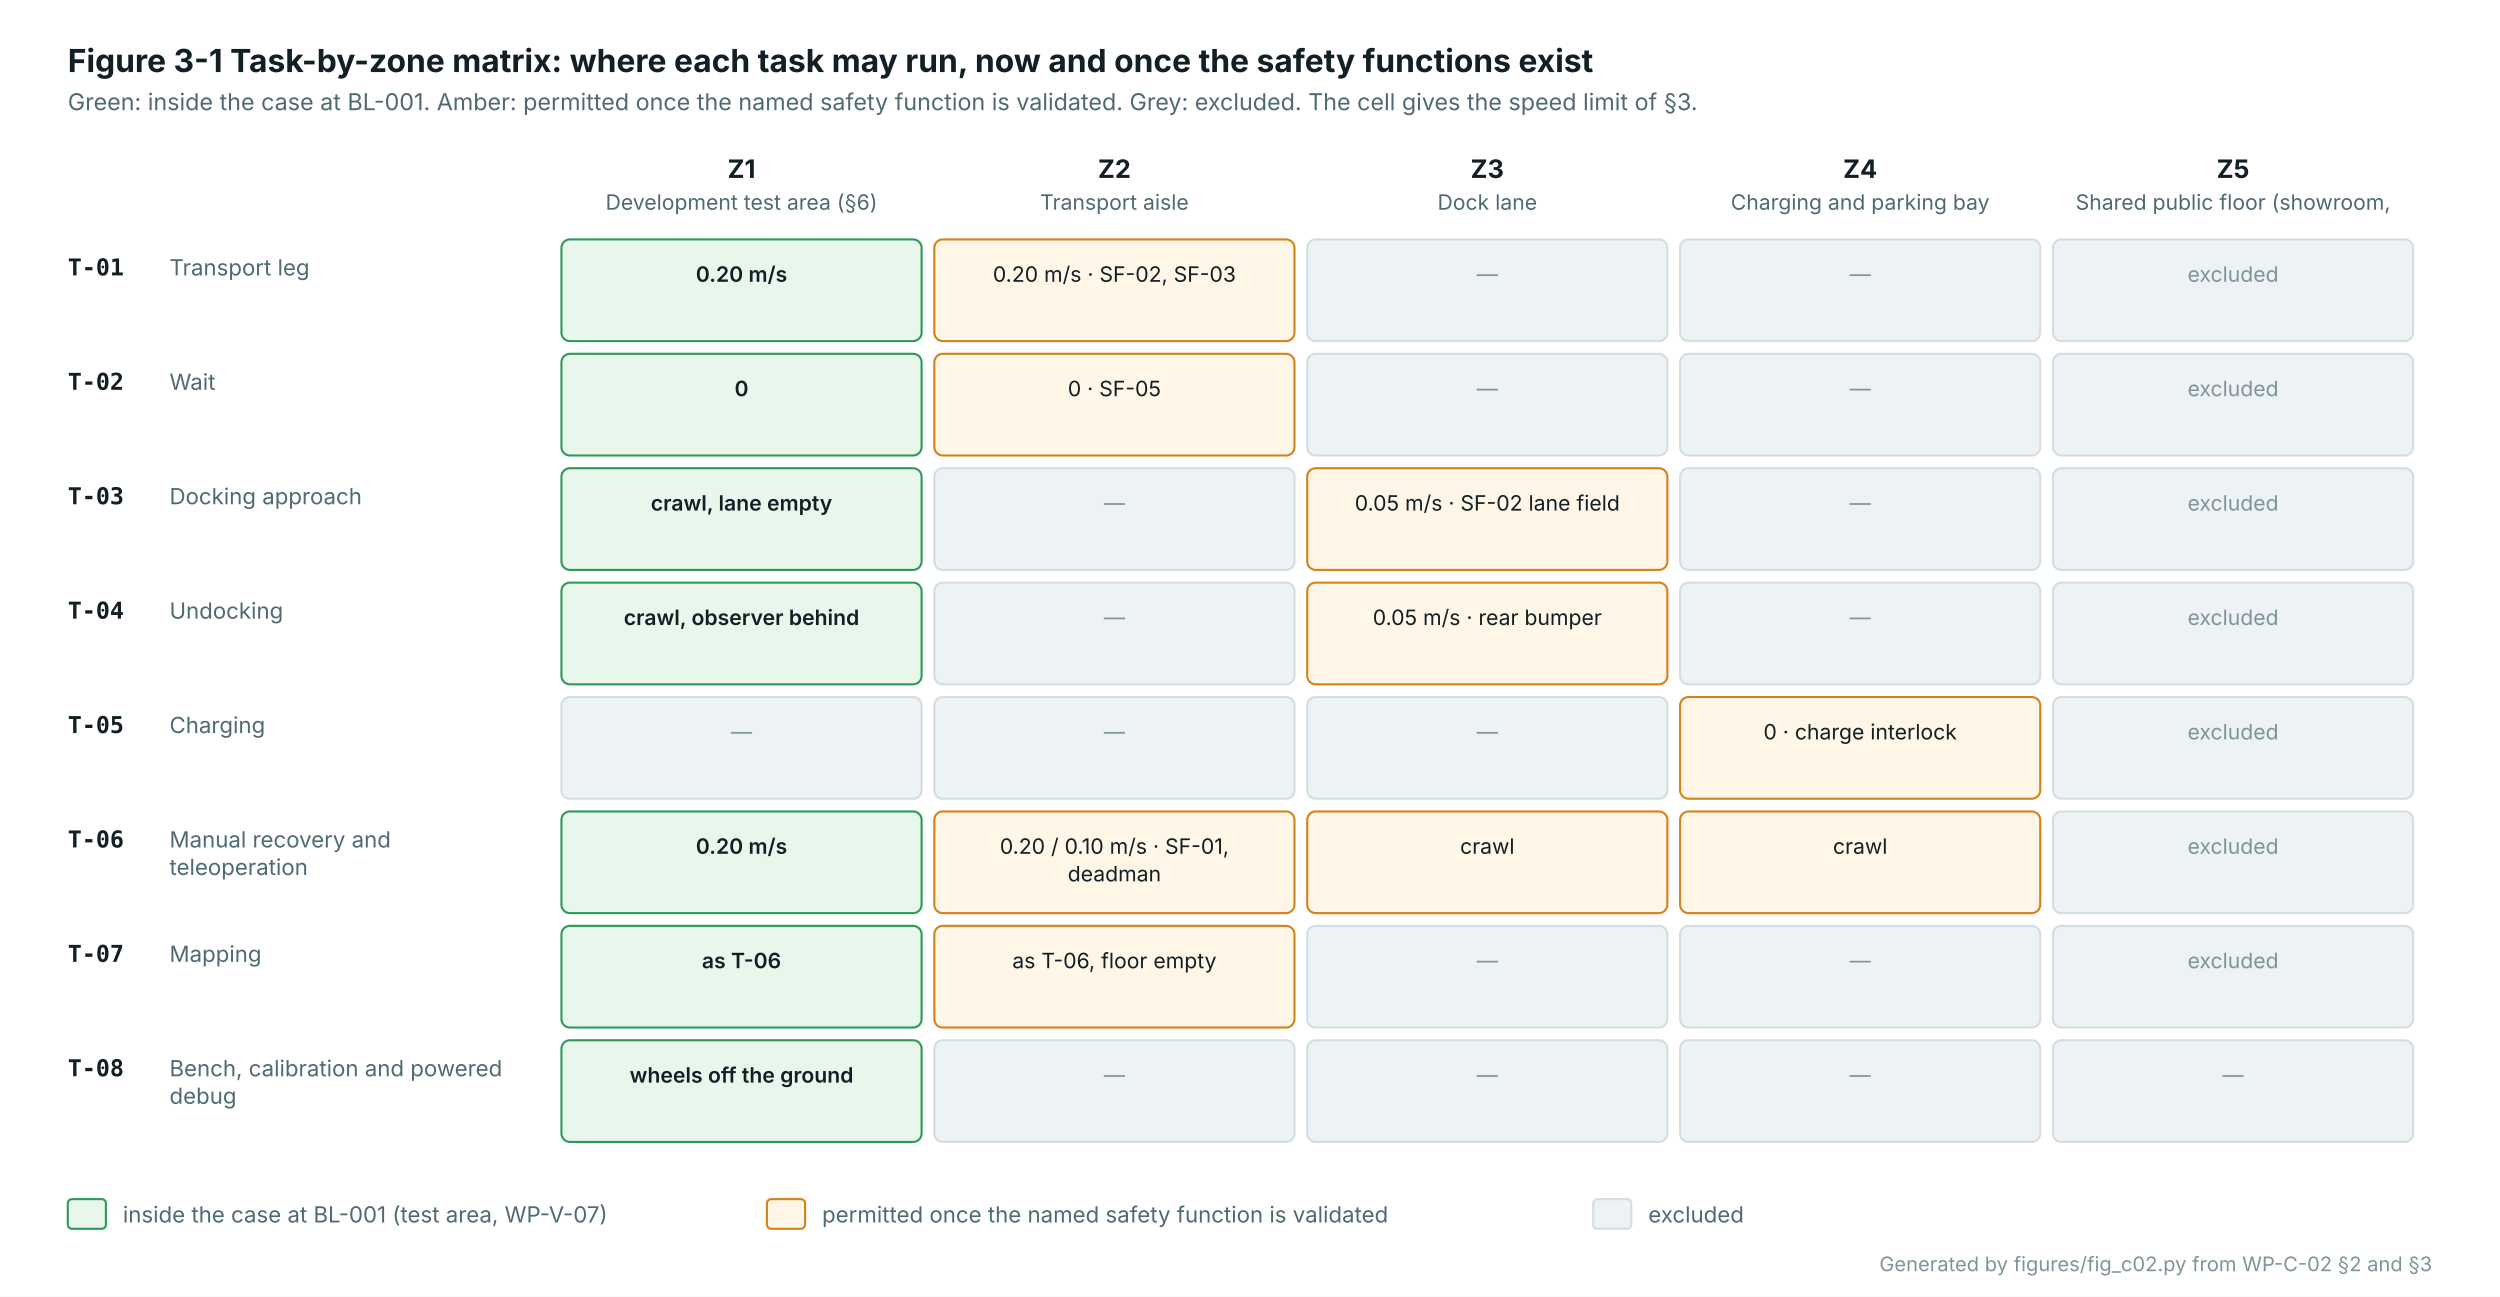
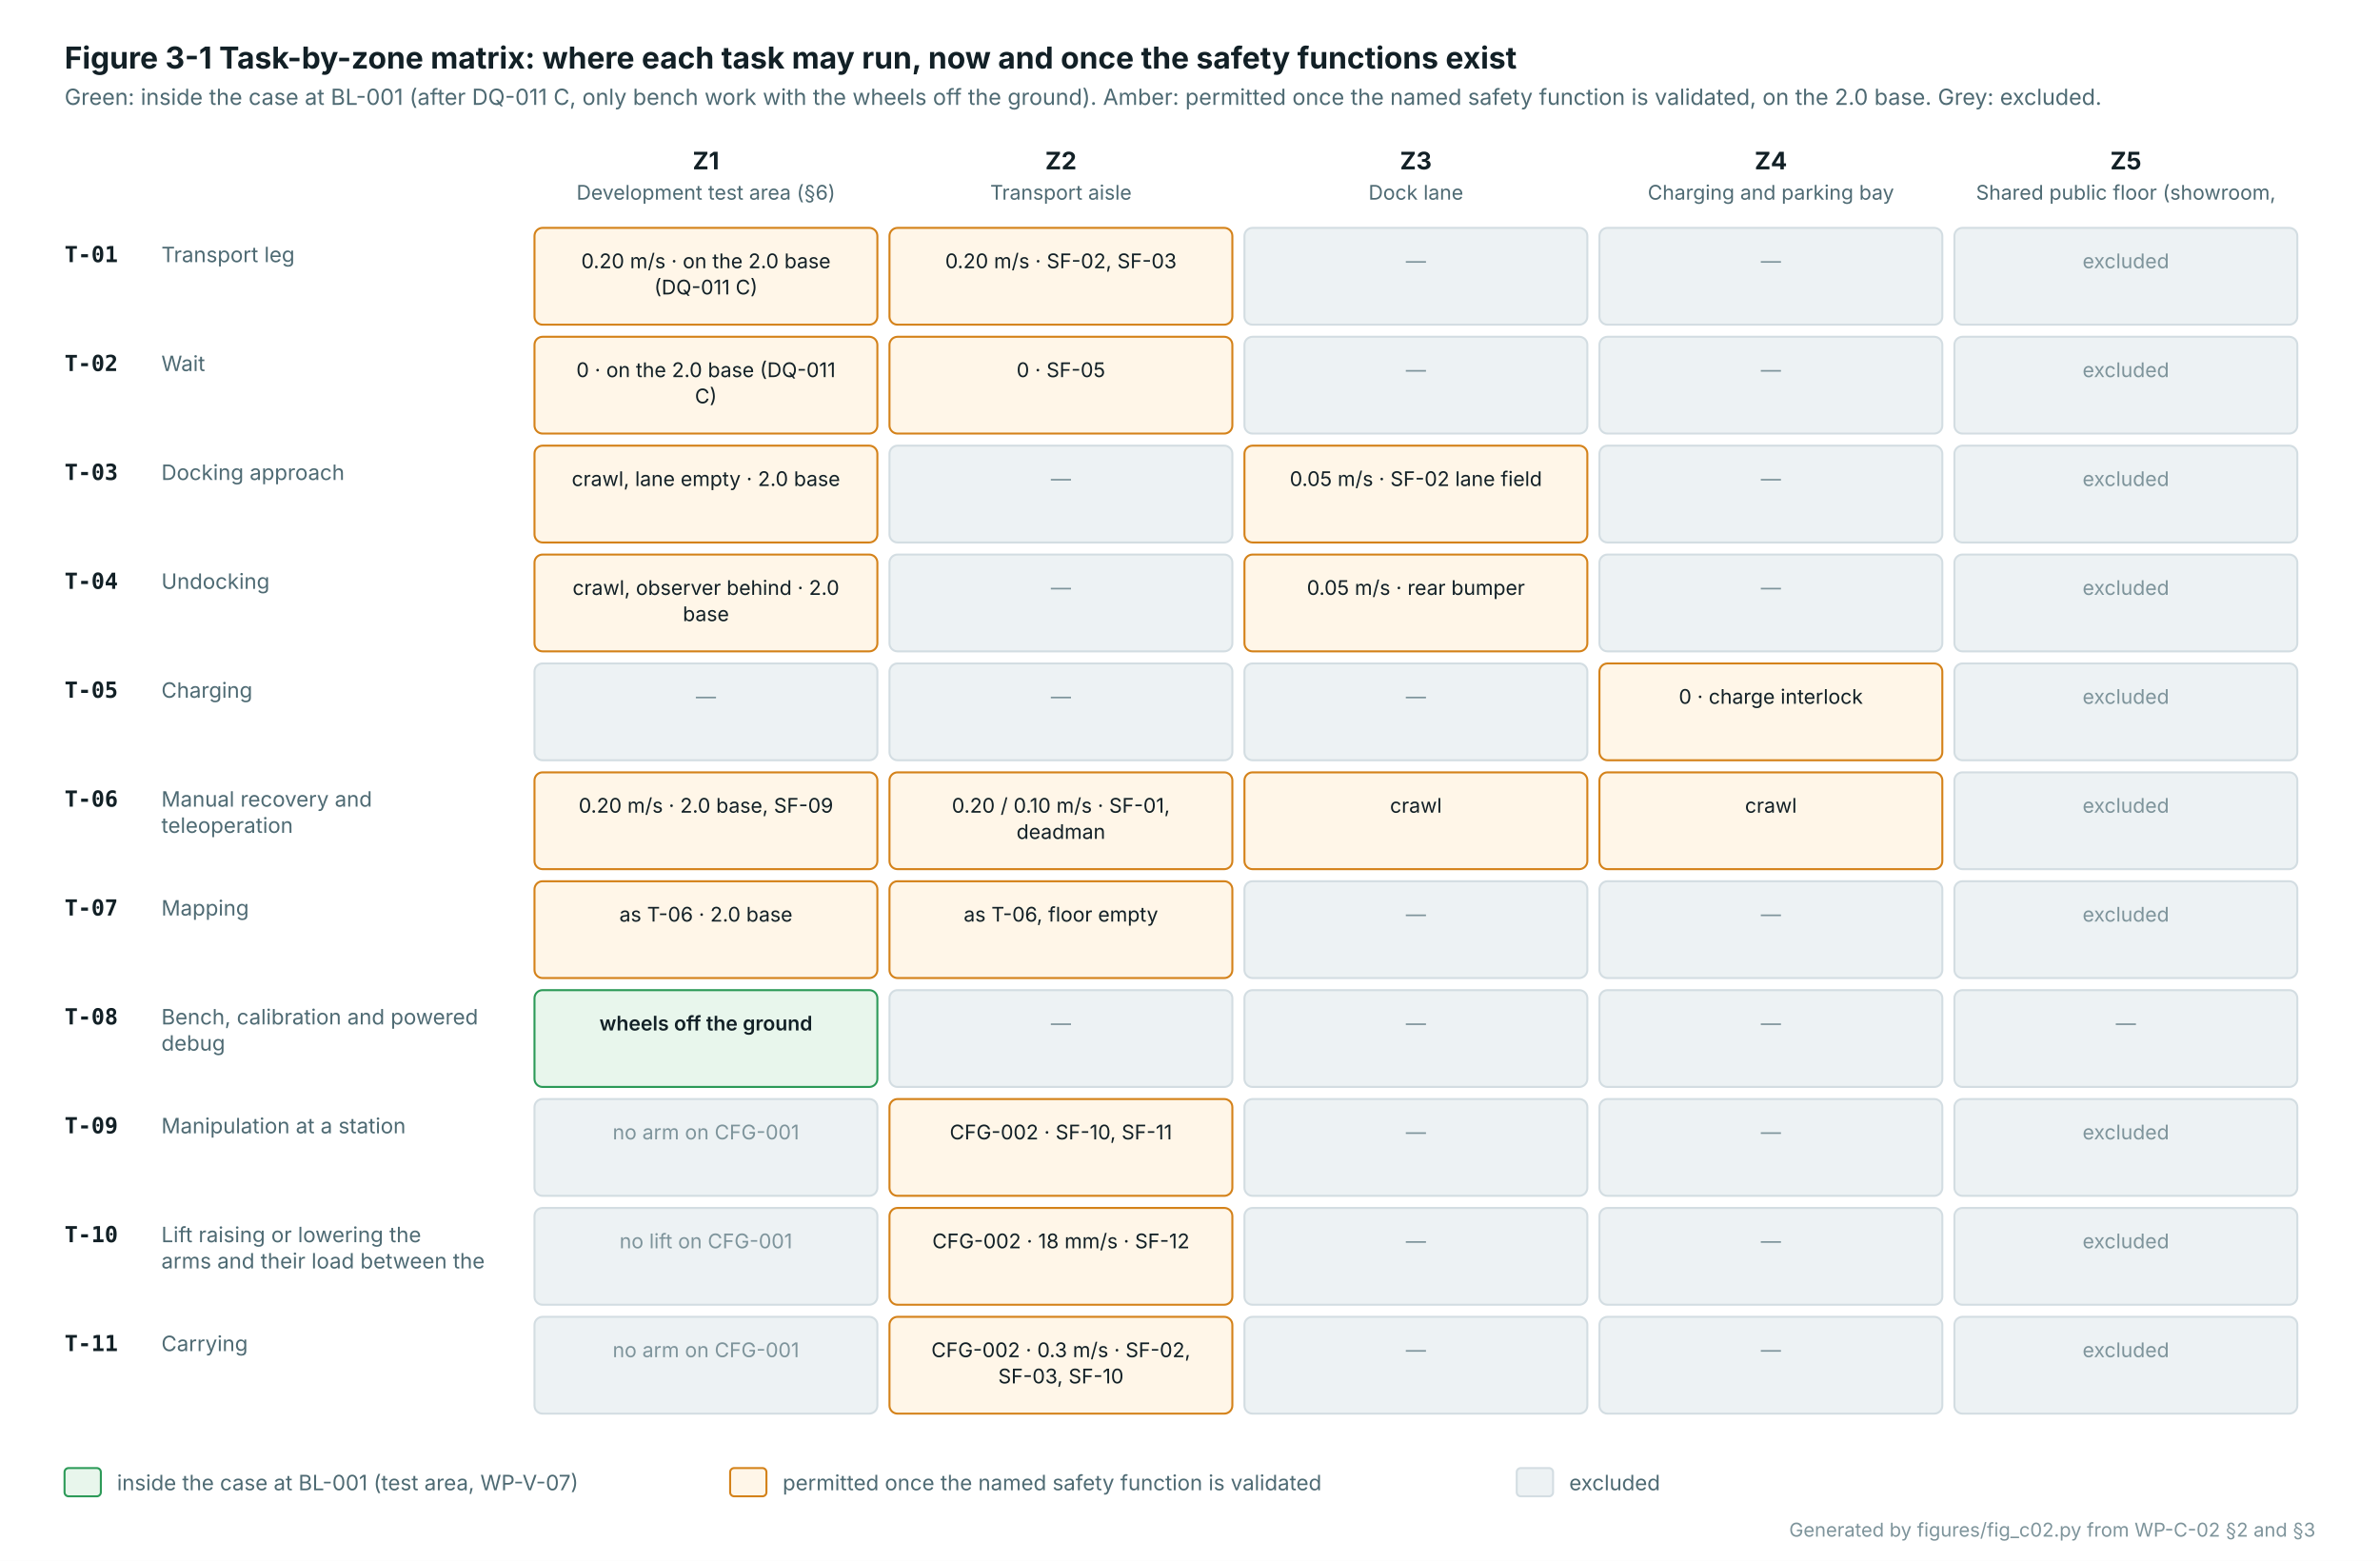
- <svg xmlns="http://www.w3.org/2000/svg" width="1180" height="612" viewBox="0 0 1180 612" role="img" aria-labelledby="mtx-t mtx-d">
+ <svg xmlns="http://www.w3.org/2000/svg" width="1180" height="774" viewBox="0 0 1180 774" role="img" aria-labelledby="mtx-t mtx-d">
  <defs>
    <pattern id="mtx-hatch" patternUnits="userSpaceOnUse" width="10" height="10" patternTransform="rotate(45)">
      <line x1="0" y1="0" x2="0" y2="10" stroke="#7E949B" stroke-width="1.2" />
    </pattern>
    <pattern id="mtx-grid" patternUnits="userSpaceOnUse" width="40" height="40">
      <path d="M40,0 L0,0 L0,40" fill="none" stroke="#D3DDE2" stroke-width="0.8" />
    </pattern>
  </defs>
-   <rect x="0" y="0" width="1180" height="612" fill="#FFFFFF" />
+   <rect x="0" y="0" width="1180" height="774" fill="#FFFFFF" />
  <text x="32.0" y="34.0" font-family="Inter, 'Segoe UI', 'Helvetica Neue', Helvetica, Arial, sans-serif" font-size="15" font-weight="700" fill="#122026" text-anchor="start">Figure 3-1  Task-by-zone matrix: where each task may run, now and once the safety functions exist</text>
-   <text x="32.0" y="52.0" font-family="Inter, 'Segoe UI', 'Helvetica Neue', Helvetica, Arial, sans-serif" font-size="11" font-weight="400" fill="#4E6A73" text-anchor="start">Green: inside the case at BL-001. Amber: permitted once the named safety function is validated. Grey: excluded. The cell gives the speed limit of §3.</text>
+   <text x="32.0" y="52.0" font-family="Inter, 'Segoe UI', 'Helvetica Neue', Helvetica, Arial, sans-serif" font-size="11" font-weight="400" fill="#4E6A73" text-anchor="start">Green: inside the case at BL-001 (after DQ-011 C, only bench work with the wheels off the ground). Amber: permitted once the named safety function is validated, on the 2.0 base. Grey: excluded.</text>
  <text x="350.0" y="84.0" font-family="Inter, 'Segoe UI', 'Helvetica Neue', Helvetica, Arial, sans-serif" font-size="12" font-weight="700" fill="#122026" text-anchor="middle">Z1</text>
  <text x="350.0" y="99.0" font-family="Inter, 'Segoe UI', 'Helvetica Neue', Helvetica, Arial, sans-serif" font-size="10" font-weight="400" fill="#4E6A73" text-anchor="middle">Development test area (§6)</text>
  <text x="526.0" y="84.0" font-family="Inter, 'Segoe UI', 'Helvetica Neue', Helvetica, Arial, sans-serif" font-size="12" font-weight="700" fill="#122026" text-anchor="middle">Z2</text>
  <text x="526.0" y="99.0" font-family="Inter, 'Segoe UI', 'Helvetica Neue', Helvetica, Arial, sans-serif" font-size="10" font-weight="400" fill="#4E6A73" text-anchor="middle">Transport aisle</text>
  <text x="702.0" y="84.0" font-family="Inter, 'Segoe UI', 'Helvetica Neue', Helvetica, Arial, sans-serif" font-size="12" font-weight="700" fill="#122026" text-anchor="middle">Z3</text>
  <text x="702.0" y="99.0" font-family="Inter, 'Segoe UI', 'Helvetica Neue', Helvetica, Arial, sans-serif" font-size="10" font-weight="400" fill="#4E6A73" text-anchor="middle">Dock lane</text>
  <text x="878.0" y="84.0" font-family="Inter, 'Segoe UI', 'Helvetica Neue', Helvetica, Arial, sans-serif" font-size="12" font-weight="700" fill="#122026" text-anchor="middle">Z4</text>
  <text x="878.0" y="99.0" font-family="Inter, 'Segoe UI', 'Helvetica Neue', Helvetica, Arial, sans-serif" font-size="10" font-weight="400" fill="#4E6A73" text-anchor="middle">Charging and parking bay</text>
  <text x="1054.0" y="84.0" font-family="Inter, 'Segoe UI', 'Helvetica Neue', Helvetica, Arial, sans-serif" font-size="12" font-weight="700" fill="#122026" text-anchor="middle">Z5</text>
  <text x="1054.0" y="99.0" font-family="Inter, 'Segoe UI', 'Helvetica Neue', Helvetica, Arial, sans-serif" font-size="10" font-weight="400" fill="#4E6A73" text-anchor="middle">Shared public floor (showroom,</text>
  <text x="32.0" y="130.0" font-family="'JetBrains Mono', 'SFMono-Regular', Menlo, Consolas, monospace" font-size="11" font-weight="700" fill="#122026" text-anchor="start">T-01</text>
  <text x="80.0" y="130.0" font-family="Inter, 'Segoe UI', 'Helvetica Neue', Helvetica, Arial, sans-serif" font-size="10.5" font-weight="400" fill="#4E6A73" text-anchor="start">Transport leg</text>
-   <rect x="265.0" y="113.0" width="170.0" height="48.0" rx="4" fill="#E8F6EC" stroke="#2C9A58" stroke-width="1" />
-   <text x="350.0" y="133.0" font-family="Inter, 'Segoe UI', 'Helvetica Neue', Helvetica, Arial, sans-serif" font-size="10" font-weight="600" fill="#122026" text-anchor="middle">0.20 m/s</text>
+   <rect x="265.0" y="113.0" width="170.0" height="48.0" rx="4" fill="#FFF6E8" stroke="#D4821A" stroke-width="1" />
+   <text x="350.0" y="133.0" font-family="Inter, 'Segoe UI', 'Helvetica Neue', Helvetica, Arial, sans-serif" font-size="10" font-weight="400" fill="#122026" text-anchor="middle">0.20 m/s · on the 2.0 base</text>
+   <text x="350.0" y="146.0" font-family="Inter, 'Segoe UI', 'Helvetica Neue', Helvetica, Arial, sans-serif" font-size="10" font-weight="400" fill="#122026" text-anchor="middle">(DQ-011 C)</text>
  <rect x="441.0" y="113.0" width="170.0" height="48.0" rx="4" fill="#FFF6E8" stroke="#D4821A" stroke-width="1" />
  <text x="526.0" y="133.0" font-family="Inter, 'Segoe UI', 'Helvetica Neue', Helvetica, Arial, sans-serif" font-size="10" font-weight="400" fill="#122026" text-anchor="middle">0.20 m/s · SF-02, SF-03</text>
  <rect x="617.0" y="113.0" width="170.0" height="48.0" rx="4" fill="#EDF2F4" stroke="#D3DDE2" stroke-width="1" />
  <text x="702.0" y="133.0" font-family="Inter, 'Segoe UI', 'Helvetica Neue', Helvetica, Arial, sans-serif" font-size="10" font-weight="400" fill="#7E949B" text-anchor="middle">—</text>
  <rect x="793.0" y="113.0" width="170.0" height="48.0" rx="4" fill="#EDF2F4" stroke="#D3DDE2" stroke-width="1" />
  <text x="878.0" y="133.0" font-family="Inter, 'Segoe UI', 'Helvetica Neue', Helvetica, Arial, sans-serif" font-size="10" font-weight="400" fill="#7E949B" text-anchor="middle">—</text>
  <rect x="969.0" y="113.0" width="170.0" height="48.0" rx="4" fill="#EDF2F4" stroke="#D3DDE2" stroke-width="1" />
  <text x="1054.0" y="133.0" font-family="Inter, 'Segoe UI', 'Helvetica Neue', Helvetica, Arial, sans-serif" font-size="10" font-weight="400" fill="#7E949B" text-anchor="middle">excluded</text>
  <text x="32.0" y="184.0" font-family="'JetBrains Mono', 'SFMono-Regular', Menlo, Consolas, monospace" font-size="11" font-weight="700" fill="#122026" text-anchor="start">T-02</text>
  <text x="80.0" y="184.0" font-family="Inter, 'Segoe UI', 'Helvetica Neue', Helvetica, Arial, sans-serif" font-size="10.5" font-weight="400" fill="#4E6A73" text-anchor="start">Wait</text>
-   <rect x="265.0" y="167.0" width="170.0" height="48.0" rx="4" fill="#E8F6EC" stroke="#2C9A58" stroke-width="1" />
-   <text x="350.0" y="187.0" font-family="Inter, 'Segoe UI', 'Helvetica Neue', Helvetica, Arial, sans-serif" font-size="10" font-weight="600" fill="#122026" text-anchor="middle">0</text>
+   <rect x="265.0" y="167.0" width="170.0" height="48.0" rx="4" fill="#FFF6E8" stroke="#D4821A" stroke-width="1" />
+   <text x="350.0" y="187.0" font-family="Inter, 'Segoe UI', 'Helvetica Neue', Helvetica, Arial, sans-serif" font-size="10" font-weight="400" fill="#122026" text-anchor="middle">0 · on the 2.0 base (DQ-011</text>
+   <text x="350.0" y="200.0" font-family="Inter, 'Segoe UI', 'Helvetica Neue', Helvetica, Arial, sans-serif" font-size="10" font-weight="400" fill="#122026" text-anchor="middle">C)</text>
  <rect x="441.0" y="167.0" width="170.0" height="48.0" rx="4" fill="#FFF6E8" stroke="#D4821A" stroke-width="1" />
  <text x="526.0" y="187.0" font-family="Inter, 'Segoe UI', 'Helvetica Neue', Helvetica, Arial, sans-serif" font-size="10" font-weight="400" fill="#122026" text-anchor="middle">0 · SF-05</text>
  <rect x="617.0" y="167.0" width="170.0" height="48.0" rx="4" fill="#EDF2F4" stroke="#D3DDE2" stroke-width="1" />
  <text x="702.0" y="187.0" font-family="Inter, 'Segoe UI', 'Helvetica Neue', Helvetica, Arial, sans-serif" font-size="10" font-weight="400" fill="#7E949B" text-anchor="middle">—</text>
  <rect x="793.0" y="167.0" width="170.0" height="48.0" rx="4" fill="#EDF2F4" stroke="#D3DDE2" stroke-width="1" />
  <text x="878.0" y="187.0" font-family="Inter, 'Segoe UI', 'Helvetica Neue', Helvetica, Arial, sans-serif" font-size="10" font-weight="400" fill="#7E949B" text-anchor="middle">—</text>
  <rect x="969.0" y="167.0" width="170.0" height="48.0" rx="4" fill="#EDF2F4" stroke="#D3DDE2" stroke-width="1" />
  <text x="1054.0" y="187.0" font-family="Inter, 'Segoe UI', 'Helvetica Neue', Helvetica, Arial, sans-serif" font-size="10" font-weight="400" fill="#7E949B" text-anchor="middle">excluded</text>
  <text x="32.0" y="238.0" font-family="'JetBrains Mono', 'SFMono-Regular', Menlo, Consolas, monospace" font-size="11" font-weight="700" fill="#122026" text-anchor="start">T-03</text>
  <text x="80.0" y="238.0" font-family="Inter, 'Segoe UI', 'Helvetica Neue', Helvetica, Arial, sans-serif" font-size="10.5" font-weight="400" fill="#4E6A73" text-anchor="start">Docking approach</text>
-   <rect x="265.0" y="221.0" width="170.0" height="48.0" rx="4" fill="#E8F6EC" stroke="#2C9A58" stroke-width="1" />
-   <text x="350.0" y="241.0" font-family="Inter, 'Segoe UI', 'Helvetica Neue', Helvetica, Arial, sans-serif" font-size="10" font-weight="600" fill="#122026" text-anchor="middle">crawl, lane empty</text>
+   <rect x="265.0" y="221.0" width="170.0" height="48.0" rx="4" fill="#FFF6E8" stroke="#D4821A" stroke-width="1" />
+   <text x="350.0" y="241.0" font-family="Inter, 'Segoe UI', 'Helvetica Neue', Helvetica, Arial, sans-serif" font-size="10" font-weight="400" fill="#122026" text-anchor="middle">crawl, lane empty · 2.0 base</text>
  <rect x="441.0" y="221.0" width="170.0" height="48.0" rx="4" fill="#EDF2F4" stroke="#D3DDE2" stroke-width="1" />
  <text x="526.0" y="241.0" font-family="Inter, 'Segoe UI', 'Helvetica Neue', Helvetica, Arial, sans-serif" font-size="10" font-weight="400" fill="#7E949B" text-anchor="middle">—</text>
  <rect x="617.0" y="221.0" width="170.0" height="48.0" rx="4" fill="#FFF6E8" stroke="#D4821A" stroke-width="1" />
  <text x="702.0" y="241.0" font-family="Inter, 'Segoe UI', 'Helvetica Neue', Helvetica, Arial, sans-serif" font-size="10" font-weight="400" fill="#122026" text-anchor="middle">0.05 m/s · SF-02 lane field</text>
  <rect x="793.0" y="221.0" width="170.0" height="48.0" rx="4" fill="#EDF2F4" stroke="#D3DDE2" stroke-width="1" />
  <text x="878.0" y="241.0" font-family="Inter, 'Segoe UI', 'Helvetica Neue', Helvetica, Arial, sans-serif" font-size="10" font-weight="400" fill="#7E949B" text-anchor="middle">—</text>
  <rect x="969.0" y="221.0" width="170.0" height="48.0" rx="4" fill="#EDF2F4" stroke="#D3DDE2" stroke-width="1" />
  <text x="1054.0" y="241.0" font-family="Inter, 'Segoe UI', 'Helvetica Neue', Helvetica, Arial, sans-serif" font-size="10" font-weight="400" fill="#7E949B" text-anchor="middle">excluded</text>
  <text x="32.0" y="292.0" font-family="'JetBrains Mono', 'SFMono-Regular', Menlo, Consolas, monospace" font-size="11" font-weight="700" fill="#122026" text-anchor="start">T-04</text>
  <text x="80.0" y="292.0" font-family="Inter, 'Segoe UI', 'Helvetica Neue', Helvetica, Arial, sans-serif" font-size="10.5" font-weight="400" fill="#4E6A73" text-anchor="start">Undocking</text>
-   <rect x="265.0" y="275.0" width="170.0" height="48.0" rx="4" fill="#E8F6EC" stroke="#2C9A58" stroke-width="1" />
-   <text x="350.0" y="295.0" font-family="Inter, 'Segoe UI', 'Helvetica Neue', Helvetica, Arial, sans-serif" font-size="10" font-weight="600" fill="#122026" text-anchor="middle">crawl, observer behind</text>
+   <rect x="265.0" y="275.0" width="170.0" height="48.0" rx="4" fill="#FFF6E8" stroke="#D4821A" stroke-width="1" />
+   <text x="350.0" y="295.0" font-family="Inter, 'Segoe UI', 'Helvetica Neue', Helvetica, Arial, sans-serif" font-size="10" font-weight="400" fill="#122026" text-anchor="middle">crawl, observer behind · 2.0</text>
+   <text x="350.0" y="308.0" font-family="Inter, 'Segoe UI', 'Helvetica Neue', Helvetica, Arial, sans-serif" font-size="10" font-weight="400" fill="#122026" text-anchor="middle">base</text>
  <rect x="441.0" y="275.0" width="170.0" height="48.0" rx="4" fill="#EDF2F4" stroke="#D3DDE2" stroke-width="1" />
  <text x="526.0" y="295.0" font-family="Inter, 'Segoe UI', 'Helvetica Neue', Helvetica, Arial, sans-serif" font-size="10" font-weight="400" fill="#7E949B" text-anchor="middle">—</text>
  <rect x="617.0" y="275.0" width="170.0" height="48.0" rx="4" fill="#FFF6E8" stroke="#D4821A" stroke-width="1" />
  <text x="702.0" y="295.0" font-family="Inter, 'Segoe UI', 'Helvetica Neue', Helvetica, Arial, sans-serif" font-size="10" font-weight="400" fill="#122026" text-anchor="middle">0.05 m/s · rear bumper</text>
  <rect x="793.0" y="275.0" width="170.0" height="48.0" rx="4" fill="#EDF2F4" stroke="#D3DDE2" stroke-width="1" />
  <text x="878.0" y="295.0" font-family="Inter, 'Segoe UI', 'Helvetica Neue', Helvetica, Arial, sans-serif" font-size="10" font-weight="400" fill="#7E949B" text-anchor="middle">—</text>
  <rect x="969.0" y="275.0" width="170.0" height="48.0" rx="4" fill="#EDF2F4" stroke="#D3DDE2" stroke-width="1" />
  <text x="1054.0" y="295.0" font-family="Inter, 'Segoe UI', 'Helvetica Neue', Helvetica, Arial, sans-serif" font-size="10" font-weight="400" fill="#7E949B" text-anchor="middle">excluded</text>
  <text x="32.0" y="346.0" font-family="'JetBrains Mono', 'SFMono-Regular', Menlo, Consolas, monospace" font-size="11" font-weight="700" fill="#122026" text-anchor="start">T-05</text>
  <text x="80.0" y="346.0" font-family="Inter, 'Segoe UI', 'Helvetica Neue', Helvetica, Arial, sans-serif" font-size="10.5" font-weight="400" fill="#4E6A73" text-anchor="start">Charging</text>
  <rect x="265.0" y="329.0" width="170.0" height="48.0" rx="4" fill="#EDF2F4" stroke="#D3DDE2" stroke-width="1" />
  <text x="350.0" y="349.0" font-family="Inter, 'Segoe UI', 'Helvetica Neue', Helvetica, Arial, sans-serif" font-size="10" font-weight="400" fill="#7E949B" text-anchor="middle">—</text>
  <rect x="441.0" y="329.0" width="170.0" height="48.0" rx="4" fill="#EDF2F4" stroke="#D3DDE2" stroke-width="1" />
  <text x="526.0" y="349.0" font-family="Inter, 'Segoe UI', 'Helvetica Neue', Helvetica, Arial, sans-serif" font-size="10" font-weight="400" fill="#7E949B" text-anchor="middle">—</text>
  <rect x="617.0" y="329.0" width="170.0" height="48.0" rx="4" fill="#EDF2F4" stroke="#D3DDE2" stroke-width="1" />
  <text x="702.0" y="349.0" font-family="Inter, 'Segoe UI', 'Helvetica Neue', Helvetica, Arial, sans-serif" font-size="10" font-weight="400" fill="#7E949B" text-anchor="middle">—</text>
  <rect x="793.0" y="329.0" width="170.0" height="48.0" rx="4" fill="#FFF6E8" stroke="#D4821A" stroke-width="1" />
  <text x="878.0" y="349.0" font-family="Inter, 'Segoe UI', 'Helvetica Neue', Helvetica, Arial, sans-serif" font-size="10" font-weight="400" fill="#122026" text-anchor="middle">0 · charge interlock</text>
  <rect x="969.0" y="329.0" width="170.0" height="48.0" rx="4" fill="#EDF2F4" stroke="#D3DDE2" stroke-width="1" />
  <text x="1054.0" y="349.0" font-family="Inter, 'Segoe UI', 'Helvetica Neue', Helvetica, Arial, sans-serif" font-size="10" font-weight="400" fill="#7E949B" text-anchor="middle">excluded</text>
  <text x="32.0" y="400.0" font-family="'JetBrains Mono', 'SFMono-Regular', Menlo, Consolas, monospace" font-size="11" font-weight="700" fill="#122026" text-anchor="start">T-06</text>
  <text x="80.0" y="400.0" font-family="Inter, 'Segoe UI', 'Helvetica Neue', Helvetica, Arial, sans-serif" font-size="10.5" font-weight="400" fill="#4E6A73" text-anchor="start">Manual recovery and</text>
  <text x="80.0" y="413.0" font-family="Inter, 'Segoe UI', 'Helvetica Neue', Helvetica, Arial, sans-serif" font-size="10.5" font-weight="400" fill="#4E6A73" text-anchor="start">teleoperation</text>
-   <rect x="265.0" y="383.0" width="170.0" height="48.0" rx="4" fill="#E8F6EC" stroke="#2C9A58" stroke-width="1" />
-   <text x="350.0" y="403.0" font-family="Inter, 'Segoe UI', 'Helvetica Neue', Helvetica, Arial, sans-serif" font-size="10" font-weight="600" fill="#122026" text-anchor="middle">0.20 m/s</text>
+   <rect x="265.0" y="383.0" width="170.0" height="48.0" rx="4" fill="#FFF6E8" stroke="#D4821A" stroke-width="1" />
+   <text x="350.0" y="403.0" font-family="Inter, 'Segoe UI', 'Helvetica Neue', Helvetica, Arial, sans-serif" font-size="10" font-weight="400" fill="#122026" text-anchor="middle">0.20 m/s · 2.0 base, SF-09</text>
  <rect x="441.0" y="383.0" width="170.0" height="48.0" rx="4" fill="#FFF6E8" stroke="#D4821A" stroke-width="1" />
  <text x="526.0" y="403.0" font-family="Inter, 'Segoe UI', 'Helvetica Neue', Helvetica, Arial, sans-serif" font-size="10" font-weight="400" fill="#122026" text-anchor="middle">0.20 / 0.10 m/s · SF-01,</text>
  <text x="526.0" y="416.0" font-family="Inter, 'Segoe UI', 'Helvetica Neue', Helvetica, Arial, sans-serif" font-size="10" font-weight="400" fill="#122026" text-anchor="middle">deadman</text>
  <rect x="617.0" y="383.0" width="170.0" height="48.0" rx="4" fill="#FFF6E8" stroke="#D4821A" stroke-width="1" />
  <text x="702.0" y="403.0" font-family="Inter, 'Segoe UI', 'Helvetica Neue', Helvetica, Arial, sans-serif" font-size="10" font-weight="400" fill="#122026" text-anchor="middle">crawl</text>
  <rect x="793.0" y="383.0" width="170.0" height="48.0" rx="4" fill="#FFF6E8" stroke="#D4821A" stroke-width="1" />
  <text x="878.0" y="403.0" font-family="Inter, 'Segoe UI', 'Helvetica Neue', Helvetica, Arial, sans-serif" font-size="10" font-weight="400" fill="#122026" text-anchor="middle">crawl</text>
  <rect x="969.0" y="383.0" width="170.0" height="48.0" rx="4" fill="#EDF2F4" stroke="#D3DDE2" stroke-width="1" />
  <text x="1054.0" y="403.0" font-family="Inter, 'Segoe UI', 'Helvetica Neue', Helvetica, Arial, sans-serif" font-size="10" font-weight="400" fill="#7E949B" text-anchor="middle">excluded</text>
  <text x="32.0" y="454.0" font-family="'JetBrains Mono', 'SFMono-Regular', Menlo, Consolas, monospace" font-size="11" font-weight="700" fill="#122026" text-anchor="start">T-07</text>
  <text x="80.0" y="454.0" font-family="Inter, 'Segoe UI', 'Helvetica Neue', Helvetica, Arial, sans-serif" font-size="10.5" font-weight="400" fill="#4E6A73" text-anchor="start">Mapping</text>
-   <rect x="265.0" y="437.0" width="170.0" height="48.0" rx="4" fill="#E8F6EC" stroke="#2C9A58" stroke-width="1" />
-   <text x="350.0" y="457.0" font-family="Inter, 'Segoe UI', 'Helvetica Neue', Helvetica, Arial, sans-serif" font-size="10" font-weight="600" fill="#122026" text-anchor="middle">as T-06</text>
+   <rect x="265.0" y="437.0" width="170.0" height="48.0" rx="4" fill="#FFF6E8" stroke="#D4821A" stroke-width="1" />
+   <text x="350.0" y="457.0" font-family="Inter, 'Segoe UI', 'Helvetica Neue', Helvetica, Arial, sans-serif" font-size="10" font-weight="400" fill="#122026" text-anchor="middle">as T-06 · 2.0 base</text>
  <rect x="441.0" y="437.0" width="170.0" height="48.0" rx="4" fill="#FFF6E8" stroke="#D4821A" stroke-width="1" />
  <text x="526.0" y="457.0" font-family="Inter, 'Segoe UI', 'Helvetica Neue', Helvetica, Arial, sans-serif" font-size="10" font-weight="400" fill="#122026" text-anchor="middle">as T-06, floor empty</text>
  <rect x="617.0" y="437.0" width="170.0" height="48.0" rx="4" fill="#EDF2F4" stroke="#D3DDE2" stroke-width="1" />
  <text x="702.0" y="457.0" font-family="Inter, 'Segoe UI', 'Helvetica Neue', Helvetica, Arial, sans-serif" font-size="10" font-weight="400" fill="#7E949B" text-anchor="middle">—</text>
  <rect x="793.0" y="437.0" width="170.0" height="48.0" rx="4" fill="#EDF2F4" stroke="#D3DDE2" stroke-width="1" />
  <text x="878.0" y="457.0" font-family="Inter, 'Segoe UI', 'Helvetica Neue', Helvetica, Arial, sans-serif" font-size="10" font-weight="400" fill="#7E949B" text-anchor="middle">—</text>
  <rect x="969.0" y="437.0" width="170.0" height="48.0" rx="4" fill="#EDF2F4" stroke="#D3DDE2" stroke-width="1" />
  <text x="1054.0" y="457.0" font-family="Inter, 'Segoe UI', 'Helvetica Neue', Helvetica, Arial, sans-serif" font-size="10" font-weight="400" fill="#7E949B" text-anchor="middle">excluded</text>
  <text x="32.0" y="508.0" font-family="'JetBrains Mono', 'SFMono-Regular', Menlo, Consolas, monospace" font-size="11" font-weight="700" fill="#122026" text-anchor="start">T-08</text>
  <text x="80.0" y="508.0" font-family="Inter, 'Segoe UI', 'Helvetica Neue', Helvetica, Arial, sans-serif" font-size="10.5" font-weight="400" fill="#4E6A73" text-anchor="start">Bench, calibration and powered</text>
  <text x="80.0" y="521.0" font-family="Inter, 'Segoe UI', 'Helvetica Neue', Helvetica, Arial, sans-serif" font-size="10.5" font-weight="400" fill="#4E6A73" text-anchor="start">debug</text>
  <rect x="265.0" y="491.0" width="170.0" height="48.0" rx="4" fill="#E8F6EC" stroke="#2C9A58" stroke-width="1" />
  <text x="350.0" y="511.0" font-family="Inter, 'Segoe UI', 'Helvetica Neue', Helvetica, Arial, sans-serif" font-size="10" font-weight="600" fill="#122026" text-anchor="middle">wheels off the ground</text>
  <rect x="441.0" y="491.0" width="170.0" height="48.0" rx="4" fill="#EDF2F4" stroke="#D3DDE2" stroke-width="1" />
  <text x="526.0" y="511.0" font-family="Inter, 'Segoe UI', 'Helvetica Neue', Helvetica, Arial, sans-serif" font-size="10" font-weight="400" fill="#7E949B" text-anchor="middle">—</text>
  <rect x="617.0" y="491.0" width="170.0" height="48.0" rx="4" fill="#EDF2F4" stroke="#D3DDE2" stroke-width="1" />
  <text x="702.0" y="511.0" font-family="Inter, 'Segoe UI', 'Helvetica Neue', Helvetica, Arial, sans-serif" font-size="10" font-weight="400" fill="#7E949B" text-anchor="middle">—</text>
  <rect x="793.0" y="491.0" width="170.0" height="48.0" rx="4" fill="#EDF2F4" stroke="#D3DDE2" stroke-width="1" />
  <text x="878.0" y="511.0" font-family="Inter, 'Segoe UI', 'Helvetica Neue', Helvetica, Arial, sans-serif" font-size="10" font-weight="400" fill="#7E949B" text-anchor="middle">—</text>
  <rect x="969.0" y="491.0" width="170.0" height="48.0" rx="4" fill="#EDF2F4" stroke="#D3DDE2" stroke-width="1" />
  <text x="1054.0" y="511.0" font-family="Inter, 'Segoe UI', 'Helvetica Neue', Helvetica, Arial, sans-serif" font-size="10" font-weight="400" fill="#7E949B" text-anchor="middle">—</text>
-   <rect x="32.0" y="566.0" width="18.0" height="14.0" rx="2" fill="#E8F6EC" stroke="#2C9A58" stroke-width="1" />
-   <text x="58.0" y="577.0" font-family="Inter, 'Segoe UI', 'Helvetica Neue', Helvetica, Arial, sans-serif" font-size="10.5" font-weight="400" fill="#4E6A73" text-anchor="start">inside the case at BL-001 (test area, WP-V-07)</text>
-   <rect x="362.0" y="566.0" width="18.0" height="14.0" rx="2" fill="#FFF6E8" stroke="#D4821A" stroke-width="1" />
-   <text x="388.0" y="577.0" font-family="Inter, 'Segoe UI', 'Helvetica Neue', Helvetica, Arial, sans-serif" font-size="10.5" font-weight="400" fill="#4E6A73" text-anchor="start">permitted once the named safety function is validated</text>
-   <rect x="752.0" y="566.0" width="18.0" height="14.0" rx="2" fill="#EDF2F4" stroke="#D3DDE2" stroke-width="1" />
-   <text x="778.0" y="577.0" font-family="Inter, 'Segoe UI', 'Helvetica Neue', Helvetica, Arial, sans-serif" font-size="10.5" font-weight="400" fill="#4E6A73" text-anchor="start">excluded</text>
-   <text x="1148.0" y="600.0" font-family="Inter, 'Segoe UI', 'Helvetica Neue', Helvetica, Arial, sans-serif" font-size="9.5" font-weight="400" fill="#7E949B" text-anchor="end">Generated by figures/fig_c02.py from WP-C-02 §2 and §3</text>
+   <text x="32.0" y="562.0" font-family="'JetBrains Mono', 'SFMono-Regular', Menlo, Consolas, monospace" font-size="11" font-weight="700" fill="#122026" text-anchor="start">T-09</text>
+   <text x="80.0" y="562.0" font-family="Inter, 'Segoe UI', 'Helvetica Neue', Helvetica, Arial, sans-serif" font-size="10.5" font-weight="400" fill="#4E6A73" text-anchor="start">Manipulation at a station</text>
+   <rect x="265.0" y="545.0" width="170.0" height="48.0" rx="4" fill="#EDF2F4" stroke="#D3DDE2" stroke-width="1" />
+   <text x="350.0" y="565.0" font-family="Inter, 'Segoe UI', 'Helvetica Neue', Helvetica, Arial, sans-serif" font-size="10" font-weight="400" fill="#7E949B" text-anchor="middle">no arm on CFG-001</text>
+   <rect x="441.0" y="545.0" width="170.0" height="48.0" rx="4" fill="#FFF6E8" stroke="#D4821A" stroke-width="1" />
+   <text x="526.0" y="565.0" font-family="Inter, 'Segoe UI', 'Helvetica Neue', Helvetica, Arial, sans-serif" font-size="10" font-weight="400" fill="#122026" text-anchor="middle">CFG-002 · SF-10, SF-11</text>
+   <rect x="617.0" y="545.0" width="170.0" height="48.0" rx="4" fill="#EDF2F4" stroke="#D3DDE2" stroke-width="1" />
+   <text x="702.0" y="565.0" font-family="Inter, 'Segoe UI', 'Helvetica Neue', Helvetica, Arial, sans-serif" font-size="10" font-weight="400" fill="#7E949B" text-anchor="middle">—</text>
+   <rect x="793.0" y="545.0" width="170.0" height="48.0" rx="4" fill="#EDF2F4" stroke="#D3DDE2" stroke-width="1" />
+   <text x="878.0" y="565.0" font-family="Inter, 'Segoe UI', 'Helvetica Neue', Helvetica, Arial, sans-serif" font-size="10" font-weight="400" fill="#7E949B" text-anchor="middle">—</text>
+   <rect x="969.0" y="545.0" width="170.0" height="48.0" rx="4" fill="#EDF2F4" stroke="#D3DDE2" stroke-width="1" />
+   <text x="1054.0" y="565.0" font-family="Inter, 'Segoe UI', 'Helvetica Neue', Helvetica, Arial, sans-serif" font-size="10" font-weight="400" fill="#7E949B" text-anchor="middle">excluded</text>
+   <text x="32.0" y="616.0" font-family="'JetBrains Mono', 'SFMono-Regular', Menlo, Consolas, monospace" font-size="11" font-weight="700" fill="#122026" text-anchor="start">T-10</text>
+   <text x="80.0" y="616.0" font-family="Inter, 'Segoe UI', 'Helvetica Neue', Helvetica, Arial, sans-serif" font-size="10.5" font-weight="400" fill="#4E6A73" text-anchor="start">Lift raising or lowering the</text>
+   <text x="80.0" y="629.0" font-family="Inter, 'Segoe UI', 'Helvetica Neue', Helvetica, Arial, sans-serif" font-size="10.5" font-weight="400" fill="#4E6A73" text-anchor="start">arms and their load between the</text>
+   <rect x="265.0" y="599.0" width="170.0" height="48.0" rx="4" fill="#EDF2F4" stroke="#D3DDE2" stroke-width="1" />
+   <text x="350.0" y="619.0" font-family="Inter, 'Segoe UI', 'Helvetica Neue', Helvetica, Arial, sans-serif" font-size="10" font-weight="400" fill="#7E949B" text-anchor="middle">no lift on CFG-001</text>
+   <rect x="441.0" y="599.0" width="170.0" height="48.0" rx="4" fill="#FFF6E8" stroke="#D4821A" stroke-width="1" />
+   <text x="526.0" y="619.0" font-family="Inter, 'Segoe UI', 'Helvetica Neue', Helvetica, Arial, sans-serif" font-size="10" font-weight="400" fill="#122026" text-anchor="middle">CFG-002 · 18 mm/s · SF-12</text>
+   <rect x="617.0" y="599.0" width="170.0" height="48.0" rx="4" fill="#EDF2F4" stroke="#D3DDE2" stroke-width="1" />
+   <text x="702.0" y="619.0" font-family="Inter, 'Segoe UI', 'Helvetica Neue', Helvetica, Arial, sans-serif" font-size="10" font-weight="400" fill="#7E949B" text-anchor="middle">—</text>
+   <rect x="793.0" y="599.0" width="170.0" height="48.0" rx="4" fill="#EDF2F4" stroke="#D3DDE2" stroke-width="1" />
+   <text x="878.0" y="619.0" font-family="Inter, 'Segoe UI', 'Helvetica Neue', Helvetica, Arial, sans-serif" font-size="10" font-weight="400" fill="#7E949B" text-anchor="middle">—</text>
+   <rect x="969.0" y="599.0" width="170.0" height="48.0" rx="4" fill="#EDF2F4" stroke="#D3DDE2" stroke-width="1" />
+   <text x="1054.0" y="619.0" font-family="Inter, 'Segoe UI', 'Helvetica Neue', Helvetica, Arial, sans-serif" font-size="10" font-weight="400" fill="#7E949B" text-anchor="middle">excluded</text>
+   <text x="32.0" y="670.0" font-family="'JetBrains Mono', 'SFMono-Regular', Menlo, Consolas, monospace" font-size="11" font-weight="700" fill="#122026" text-anchor="start">T-11</text>
+   <text x="80.0" y="670.0" font-family="Inter, 'Segoe UI', 'Helvetica Neue', Helvetica, Arial, sans-serif" font-size="10.5" font-weight="400" fill="#4E6A73" text-anchor="start">Carrying</text>
+   <rect x="265.0" y="653.0" width="170.0" height="48.0" rx="4" fill="#EDF2F4" stroke="#D3DDE2" stroke-width="1" />
+   <text x="350.0" y="673.0" font-family="Inter, 'Segoe UI', 'Helvetica Neue', Helvetica, Arial, sans-serif" font-size="10" font-weight="400" fill="#7E949B" text-anchor="middle">no arm on CFG-001</text>
+   <rect x="441.0" y="653.0" width="170.0" height="48.0" rx="4" fill="#FFF6E8" stroke="#D4821A" stroke-width="1" />
+   <text x="526.0" y="673.0" font-family="Inter, 'Segoe UI', 'Helvetica Neue', Helvetica, Arial, sans-serif" font-size="10" font-weight="400" fill="#122026" text-anchor="middle">CFG-002 · 0.3 m/s · SF-02,</text>
+   <text x="526.0" y="686.0" font-family="Inter, 'Segoe UI', 'Helvetica Neue', Helvetica, Arial, sans-serif" font-size="10" font-weight="400" fill="#122026" text-anchor="middle">SF-03, SF-10</text>
+   <rect x="617.0" y="653.0" width="170.0" height="48.0" rx="4" fill="#EDF2F4" stroke="#D3DDE2" stroke-width="1" />
+   <text x="702.0" y="673.0" font-family="Inter, 'Segoe UI', 'Helvetica Neue', Helvetica, Arial, sans-serif" font-size="10" font-weight="400" fill="#7E949B" text-anchor="middle">—</text>
+   <rect x="793.0" y="653.0" width="170.0" height="48.0" rx="4" fill="#EDF2F4" stroke="#D3DDE2" stroke-width="1" />
+   <text x="878.0" y="673.0" font-family="Inter, 'Segoe UI', 'Helvetica Neue', Helvetica, Arial, sans-serif" font-size="10" font-weight="400" fill="#7E949B" text-anchor="middle">—</text>
+   <rect x="969.0" y="653.0" width="170.0" height="48.0" rx="4" fill="#EDF2F4" stroke="#D3DDE2" stroke-width="1" />
+   <text x="1054.0" y="673.0" font-family="Inter, 'Segoe UI', 'Helvetica Neue', Helvetica, Arial, sans-serif" font-size="10" font-weight="400" fill="#7E949B" text-anchor="middle">excluded</text>
+   <rect x="32.0" y="728.0" width="18.0" height="14.0" rx="2" fill="#E8F6EC" stroke="#2C9A58" stroke-width="1" />
+   <text x="58.0" y="739.0" font-family="Inter, 'Segoe UI', 'Helvetica Neue', Helvetica, Arial, sans-serif" font-size="10.5" font-weight="400" fill="#4E6A73" text-anchor="start">inside the case at BL-001 (test area, WP-V-07)</text>
+   <rect x="362.0" y="728.0" width="18.0" height="14.0" rx="2" fill="#FFF6E8" stroke="#D4821A" stroke-width="1" />
+   <text x="388.0" y="739.0" font-family="Inter, 'Segoe UI', 'Helvetica Neue', Helvetica, Arial, sans-serif" font-size="10.5" font-weight="400" fill="#4E6A73" text-anchor="start">permitted once the named safety function is validated</text>
+   <rect x="752.0" y="728.0" width="18.0" height="14.0" rx="2" fill="#EDF2F4" stroke="#D3DDE2" stroke-width="1" />
+   <text x="778.0" y="739.0" font-family="Inter, 'Segoe UI', 'Helvetica Neue', Helvetica, Arial, sans-serif" font-size="10.5" font-weight="400" fill="#4E6A73" text-anchor="start">excluded</text>
+   <text x="1148.0" y="762.0" font-family="Inter, 'Segoe UI', 'Helvetica Neue', Helvetica, Arial, sans-serif" font-size="9.5" font-weight="400" fill="#7E949B" text-anchor="end">Generated by figures/fig_c02.py from WP-C-02 §2 and §3</text>
</svg>
